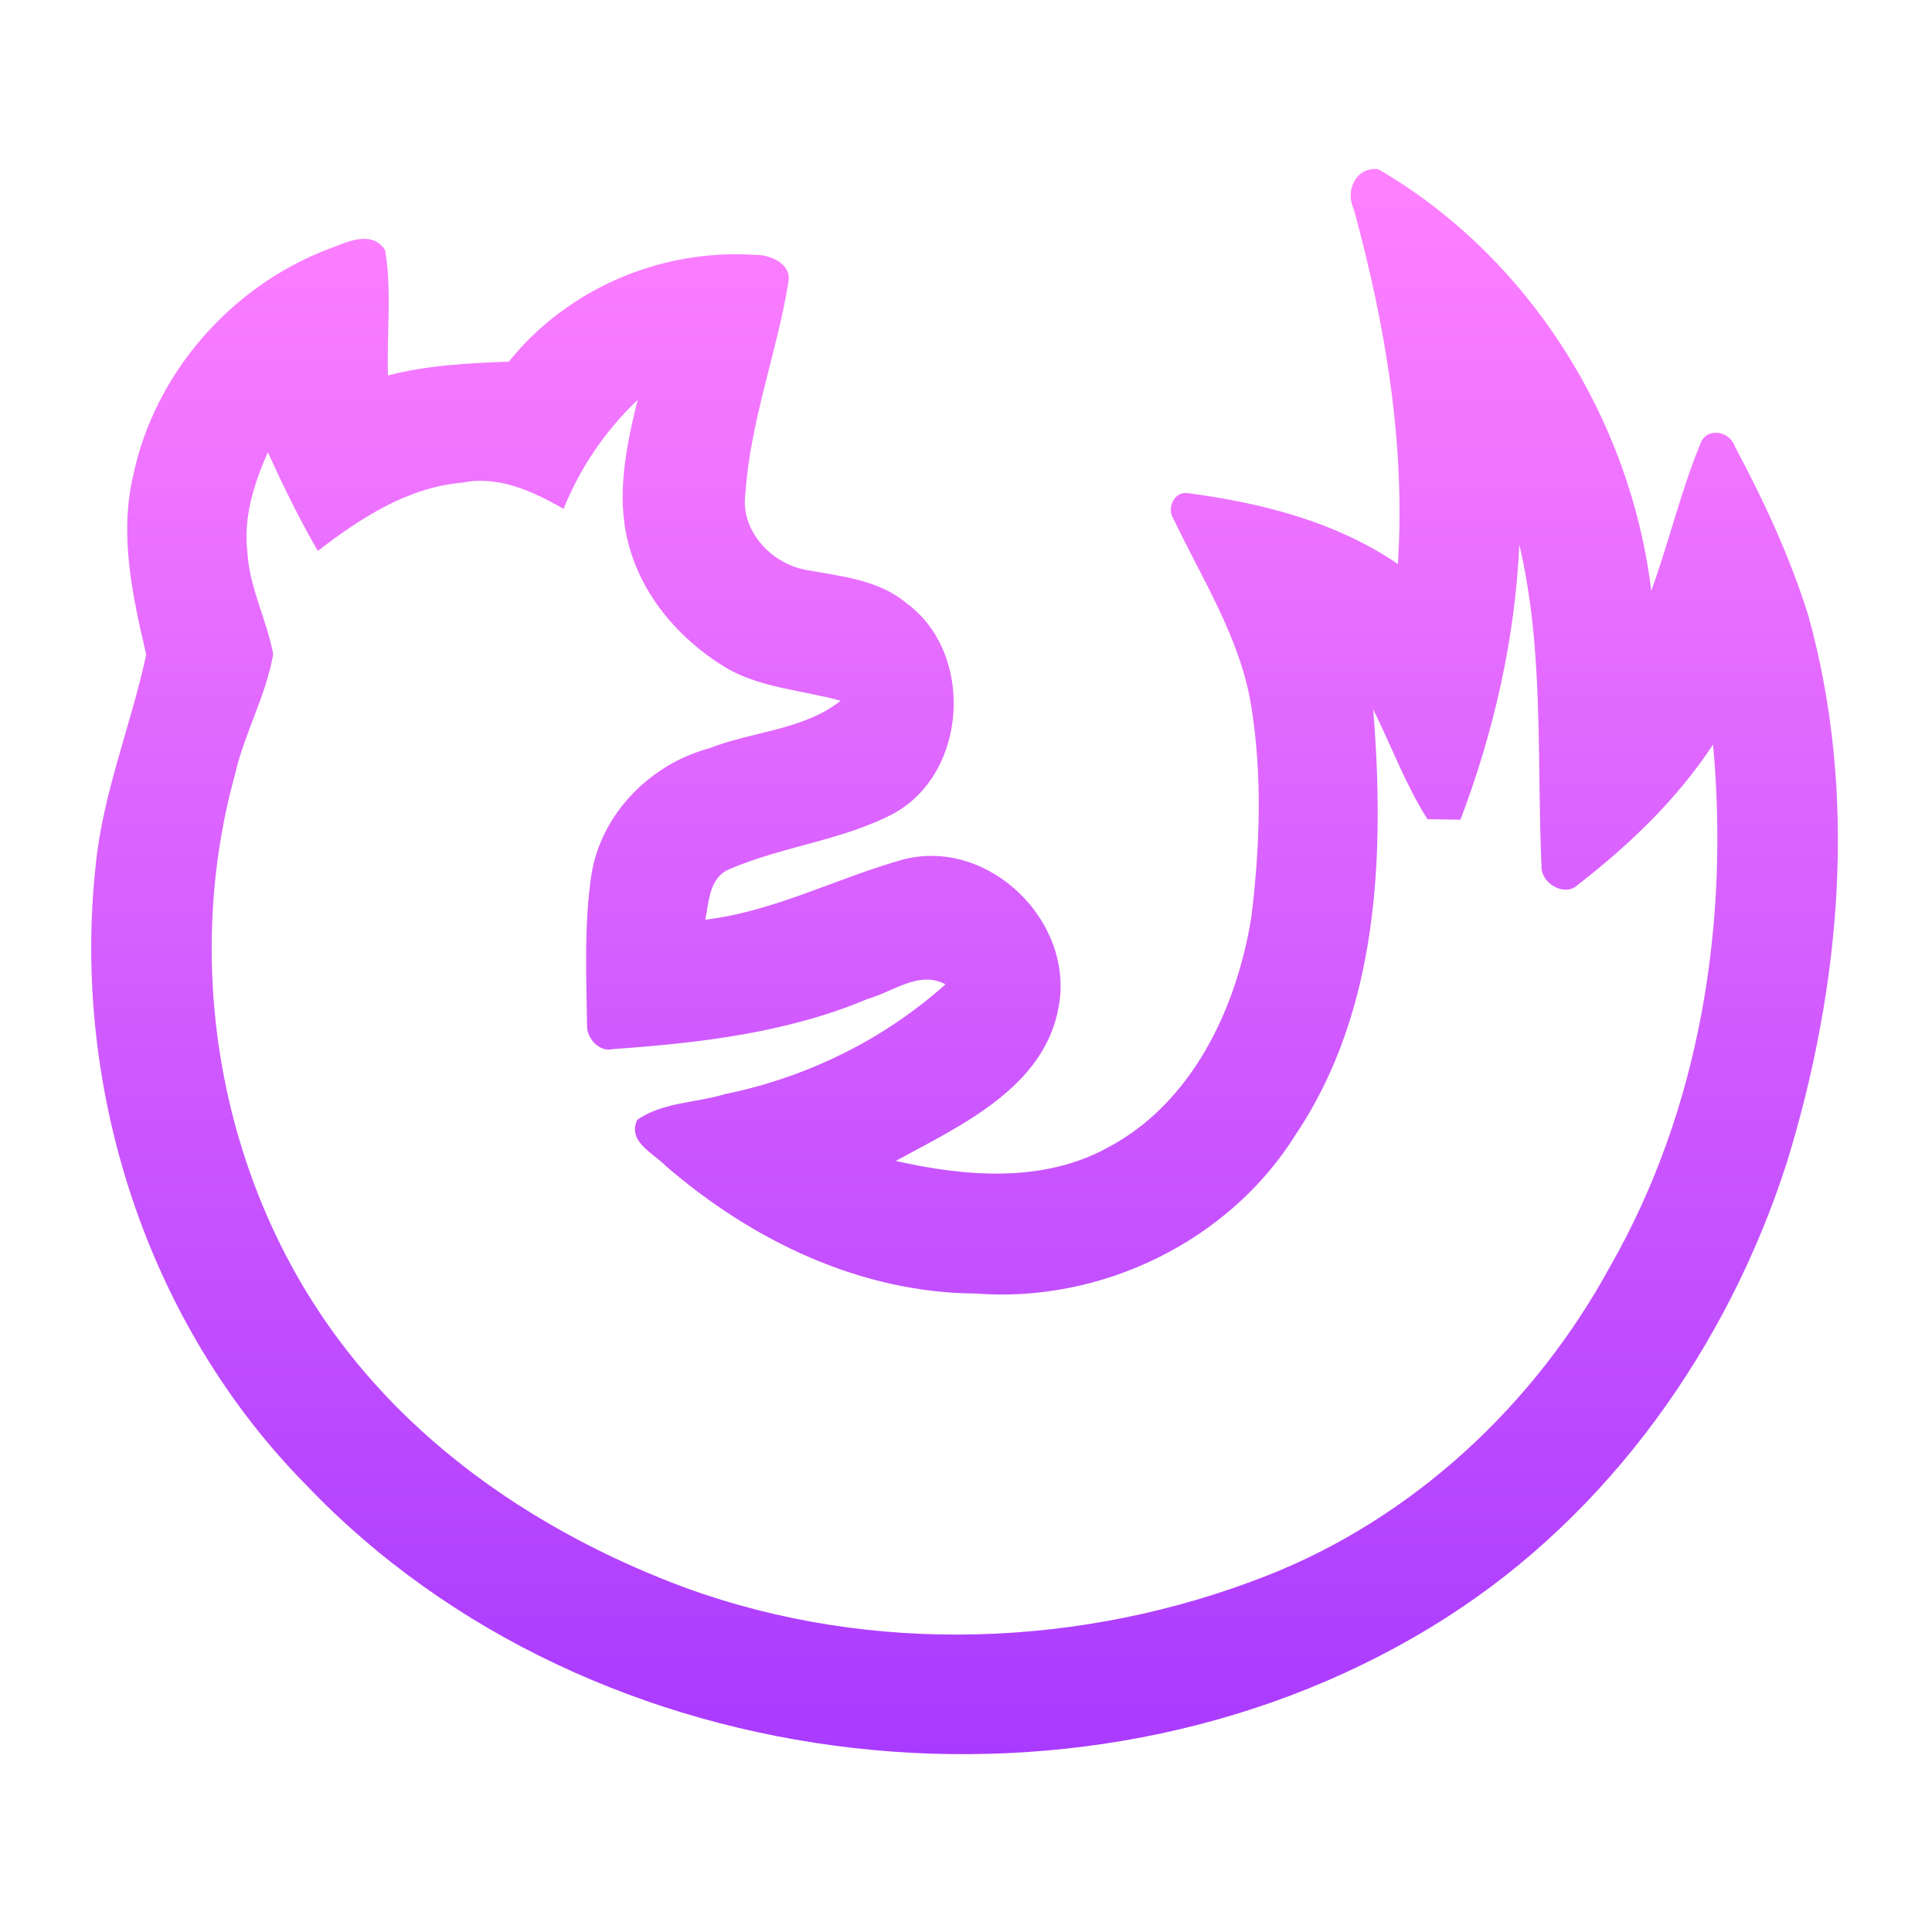
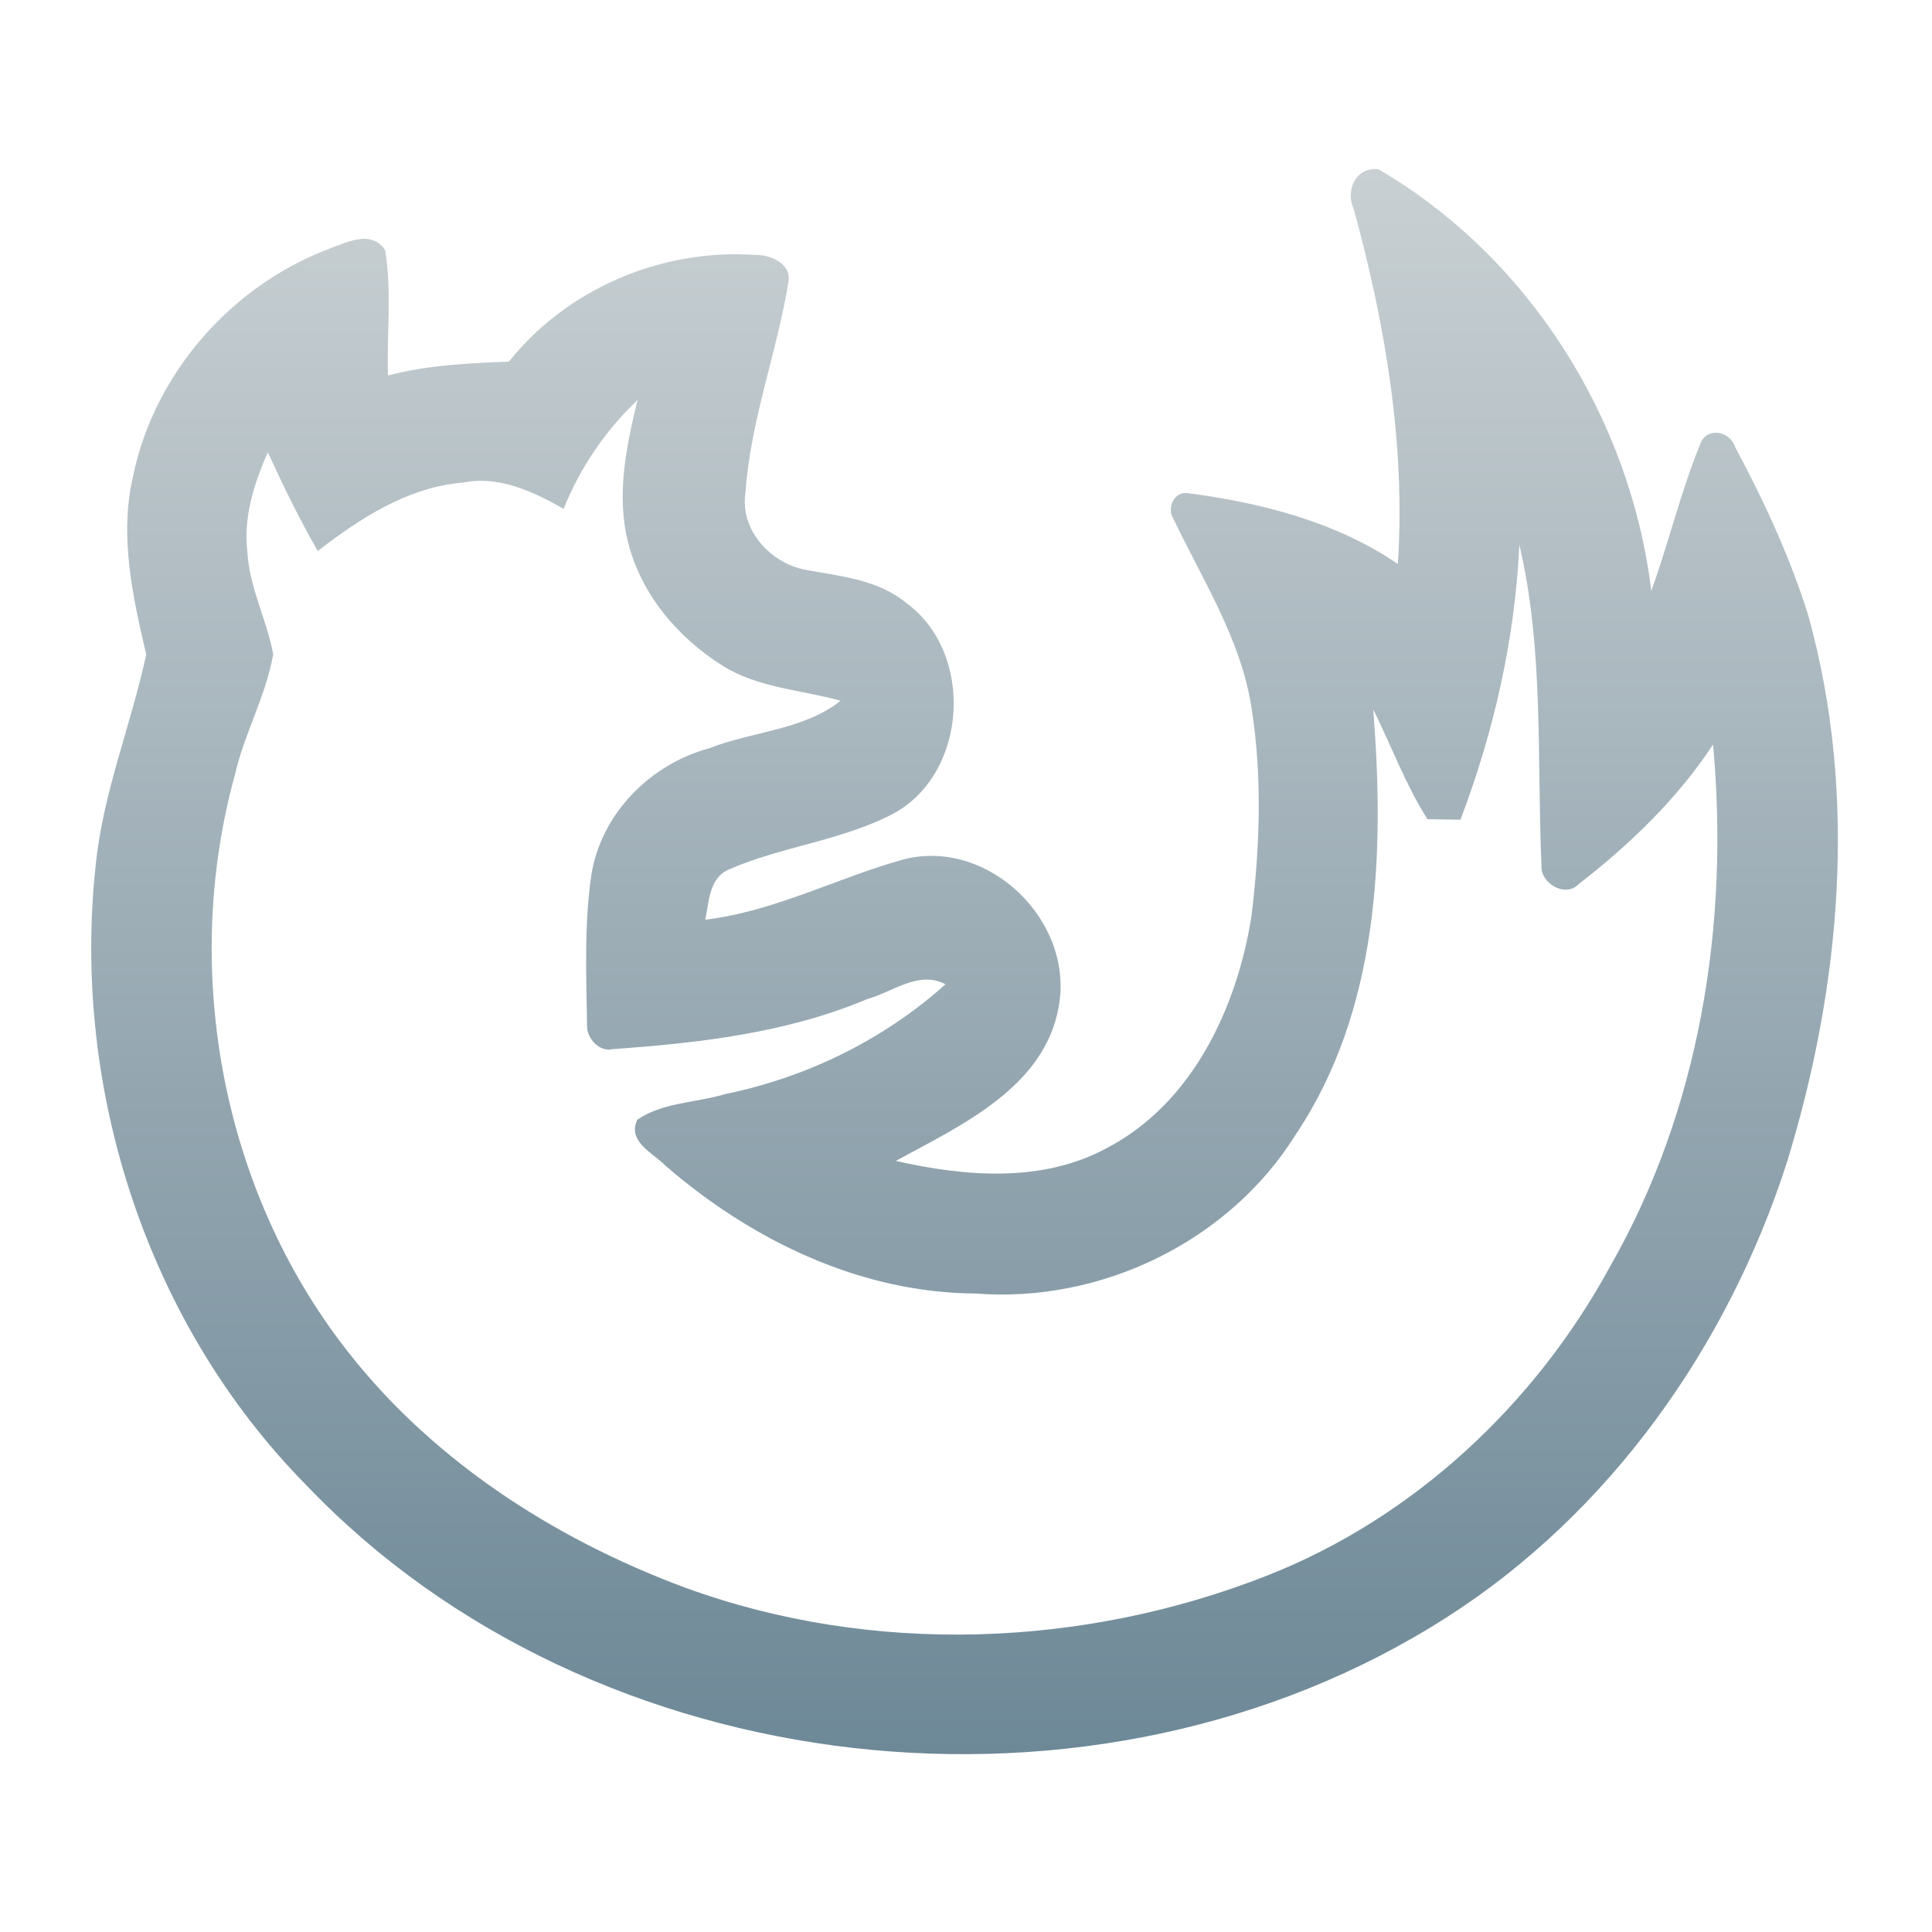
<svg xmlns="http://www.w3.org/2000/svg" width="192" height="192" viewBox="0 0 192 192" fill="none">
  <path d="M134.54 20.79C133.67 18.97 134.71 16.56 136.97 16.81C151.92 25.51 162.04 41.61 164.1 58.72C165.85 53.89 167.03 48.86 168.98 44.1C169.58 42.42 171.91 42.8 172.42 44.39C175.29 49.76 177.88 55.33 179.7 61.15C184.66 78.95 182.96 98.03 177.58 115.52C171.72 133.76 159.98 150.39 143.72 160.76C109.03 182.95 58.92 177.49 30.4 147.55C14.65 131.57 7.11 108.27 9.5 86.08C10.2 78.85 13.02 72.09 14.53 65.05C13.18 59.25 11.83 53.2 13.24 47.25C15.35 37.11 22.99 28.41 32.64 24.75C34.42 24.1 36.89 22.78 38.27 24.85C38.96 28.95 38.42 33.16 38.56 37.31C42.48 36.29 46.54 36.09 50.57 35.94C56.38 28.68 65.72 24.71 74.98 25.33C76.47 25.27 78.68 26.17 78.36 28C77.21 35.05 74.56 41.85 74.08 49.01C73.53 52.68 76.59 55.98 80.06 56.63C83.51 57.27 87.25 57.58 90.07 59.93C96.84 64.85 96.21 76.78 88.82 80.84C83.67 83.55 77.72 84.1 72.42 86.41C70.47 87.26 70.46 89.63 70.09 91.4C77.04 90.56 83.26 87.2 89.92 85.37C98.36 83.33 106.78 91.6 105.21 100.06C103.79 108.09 95.46 111.86 89.02 115.37C95.9 116.93 103.58 117.58 110 114.09C118.5 109.65 122.93 100.15 124.37 91.05C125.21 84.14 125.46 77.08 124.35 70.19C123.27 63.43 119.49 57.6 116.6 51.53C115.97 50.54 116.62 48.91 117.92 48.99C125.27 49.95 132.72 51.82 138.92 56.05C139.69 44.13 137.67 32.25 134.54 20.79ZM56.01 50.57C52.99 48.84 49.55 47.24 45.98 47.96C40.5 48.42 35.82 51.5 31.58 54.75C29.75 51.58 28.14 48.28 26.62 44.95C25.23 48.07 24.16 51.47 24.59 54.93C24.8 58.45 26.52 61.6 27.15 65.02C26.43 69.16 24.28 72.88 23.35 76.98C18.1 96 21.88 117.44 33.76 133.27C42.35 144.76 54.83 152.87 68.17 157.81C86.68 164.54 107.61 163.77 125.87 156.6C140.47 150.87 152.56 139.57 160.02 125.84C168.95 110.23 171.87 91.76 170.24 73.99C166.68 79.41 161.94 83.95 156.84 87.9C155.51 89.24 153.05 87.74 153.19 86.01C152.72 75.38 153.45 64.58 150.99 54.13C150.56 63.5 148.46 72.71 145.14 81.46C144.32 81.45 142.68 81.42 141.86 81.41C139.68 77.98 138.27 74.13 136.47 70.5C137.61 84.85 137.06 100.37 128.78 112.73C122.16 123.37 109.43 129.52 96.99 128.55C85.49 128.49 74.71 123.26 66.14 115.85C64.9 114.58 62.31 113.44 63.33 111.28C65.85 109.54 69.18 109.6 72.06 108.73C80.16 107.07 87.8 103.34 93.96 97.82C91.32 96.4 88.72 98.59 86.2 99.28C78.19 102.66 69.49 103.65 60.9 104.26C59.56 104.59 58.29 103.18 58.34 101.9C58.27 96.95 58.04 91.93 58.76 87.01C59.7 80.9 64.6 75.95 70.49 74.36C74.78 72.67 79.84 72.57 83.54 69.64C79.63 68.55 75.38 68.38 71.85 66.18C67.39 63.4 63.71 59.07 62.42 53.9C61.22 49.21 62.24 44.35 63.36 39.75C60.15 42.8 57.65 46.48 56.01 50.57Z" fill="url(#paint0_linear)" />
  <defs>
    <linearGradient id="paint0_linear" x1="95.856" y1="174.328" x2="95.856" y2="16.792" gradientUnits="userSpaceOnUse">
-       <stop stop-color="#A93AFF" />
-       <stop offset="1" stop-color="#FF81FF" />
+       <stop stop-color="#6d8897" />
+       <stop offset="1" stop-color="#c9d0d3" />
    </linearGradient>
  </defs>
</svg>
